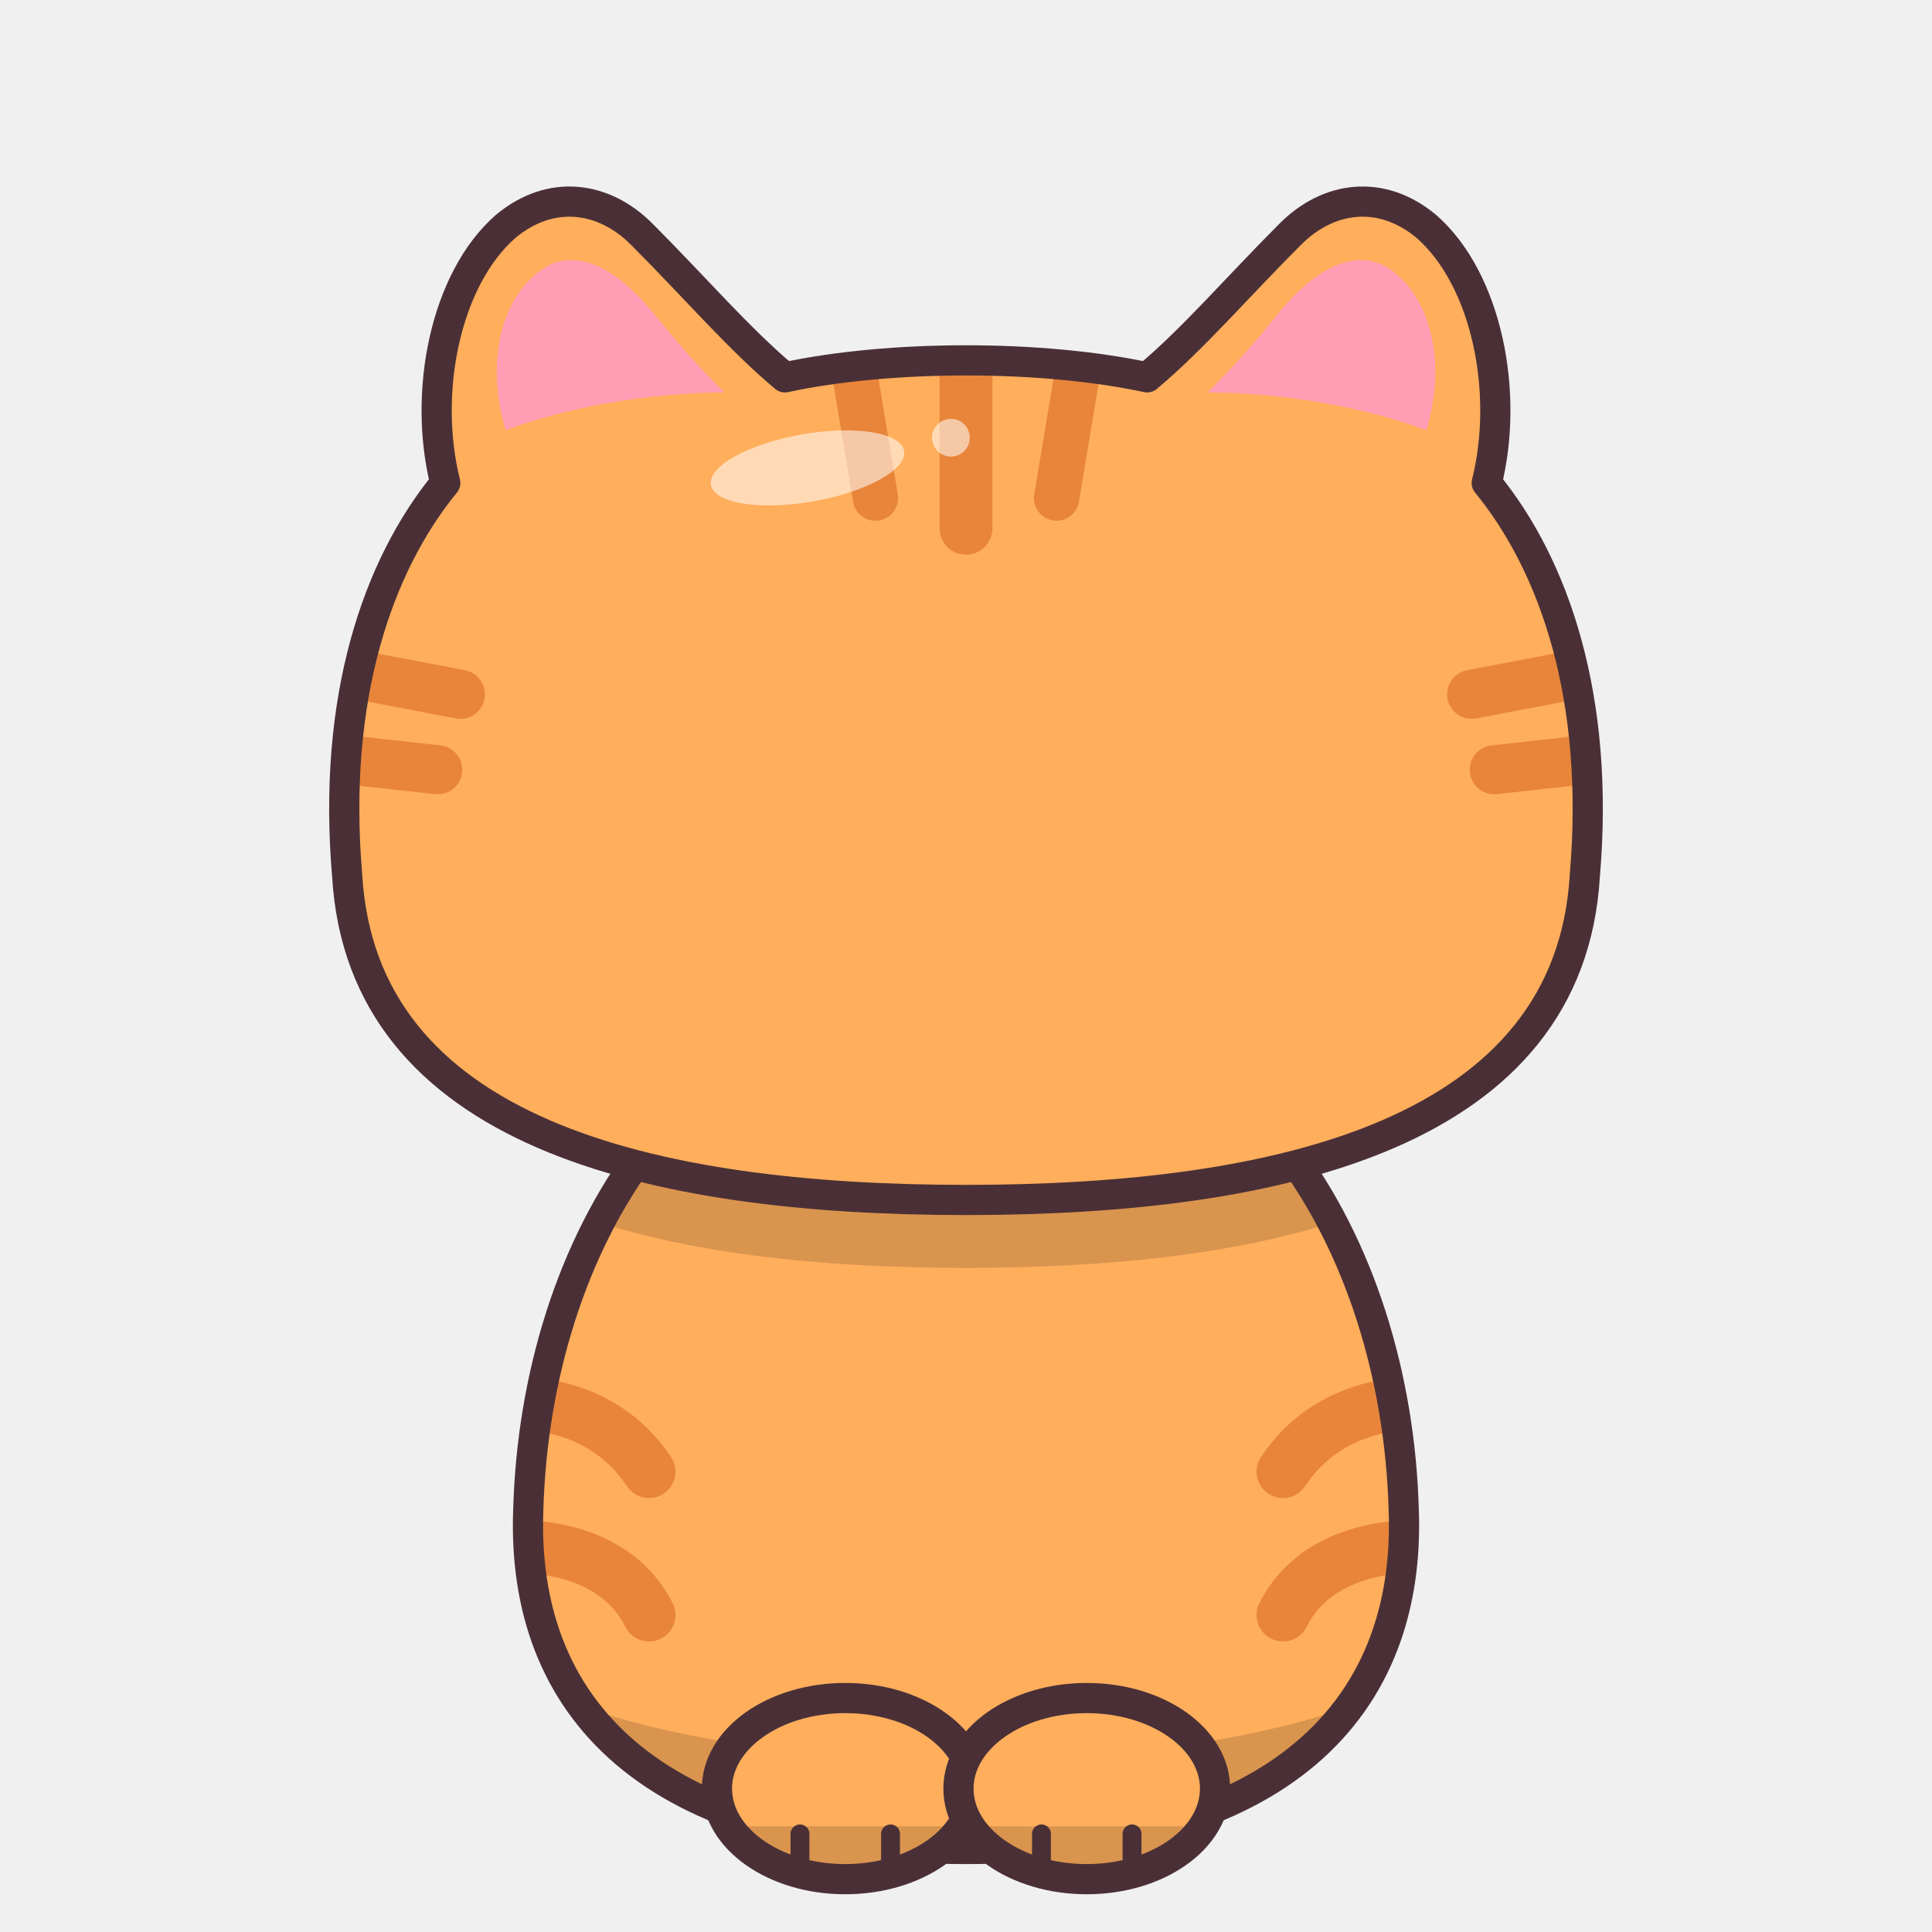
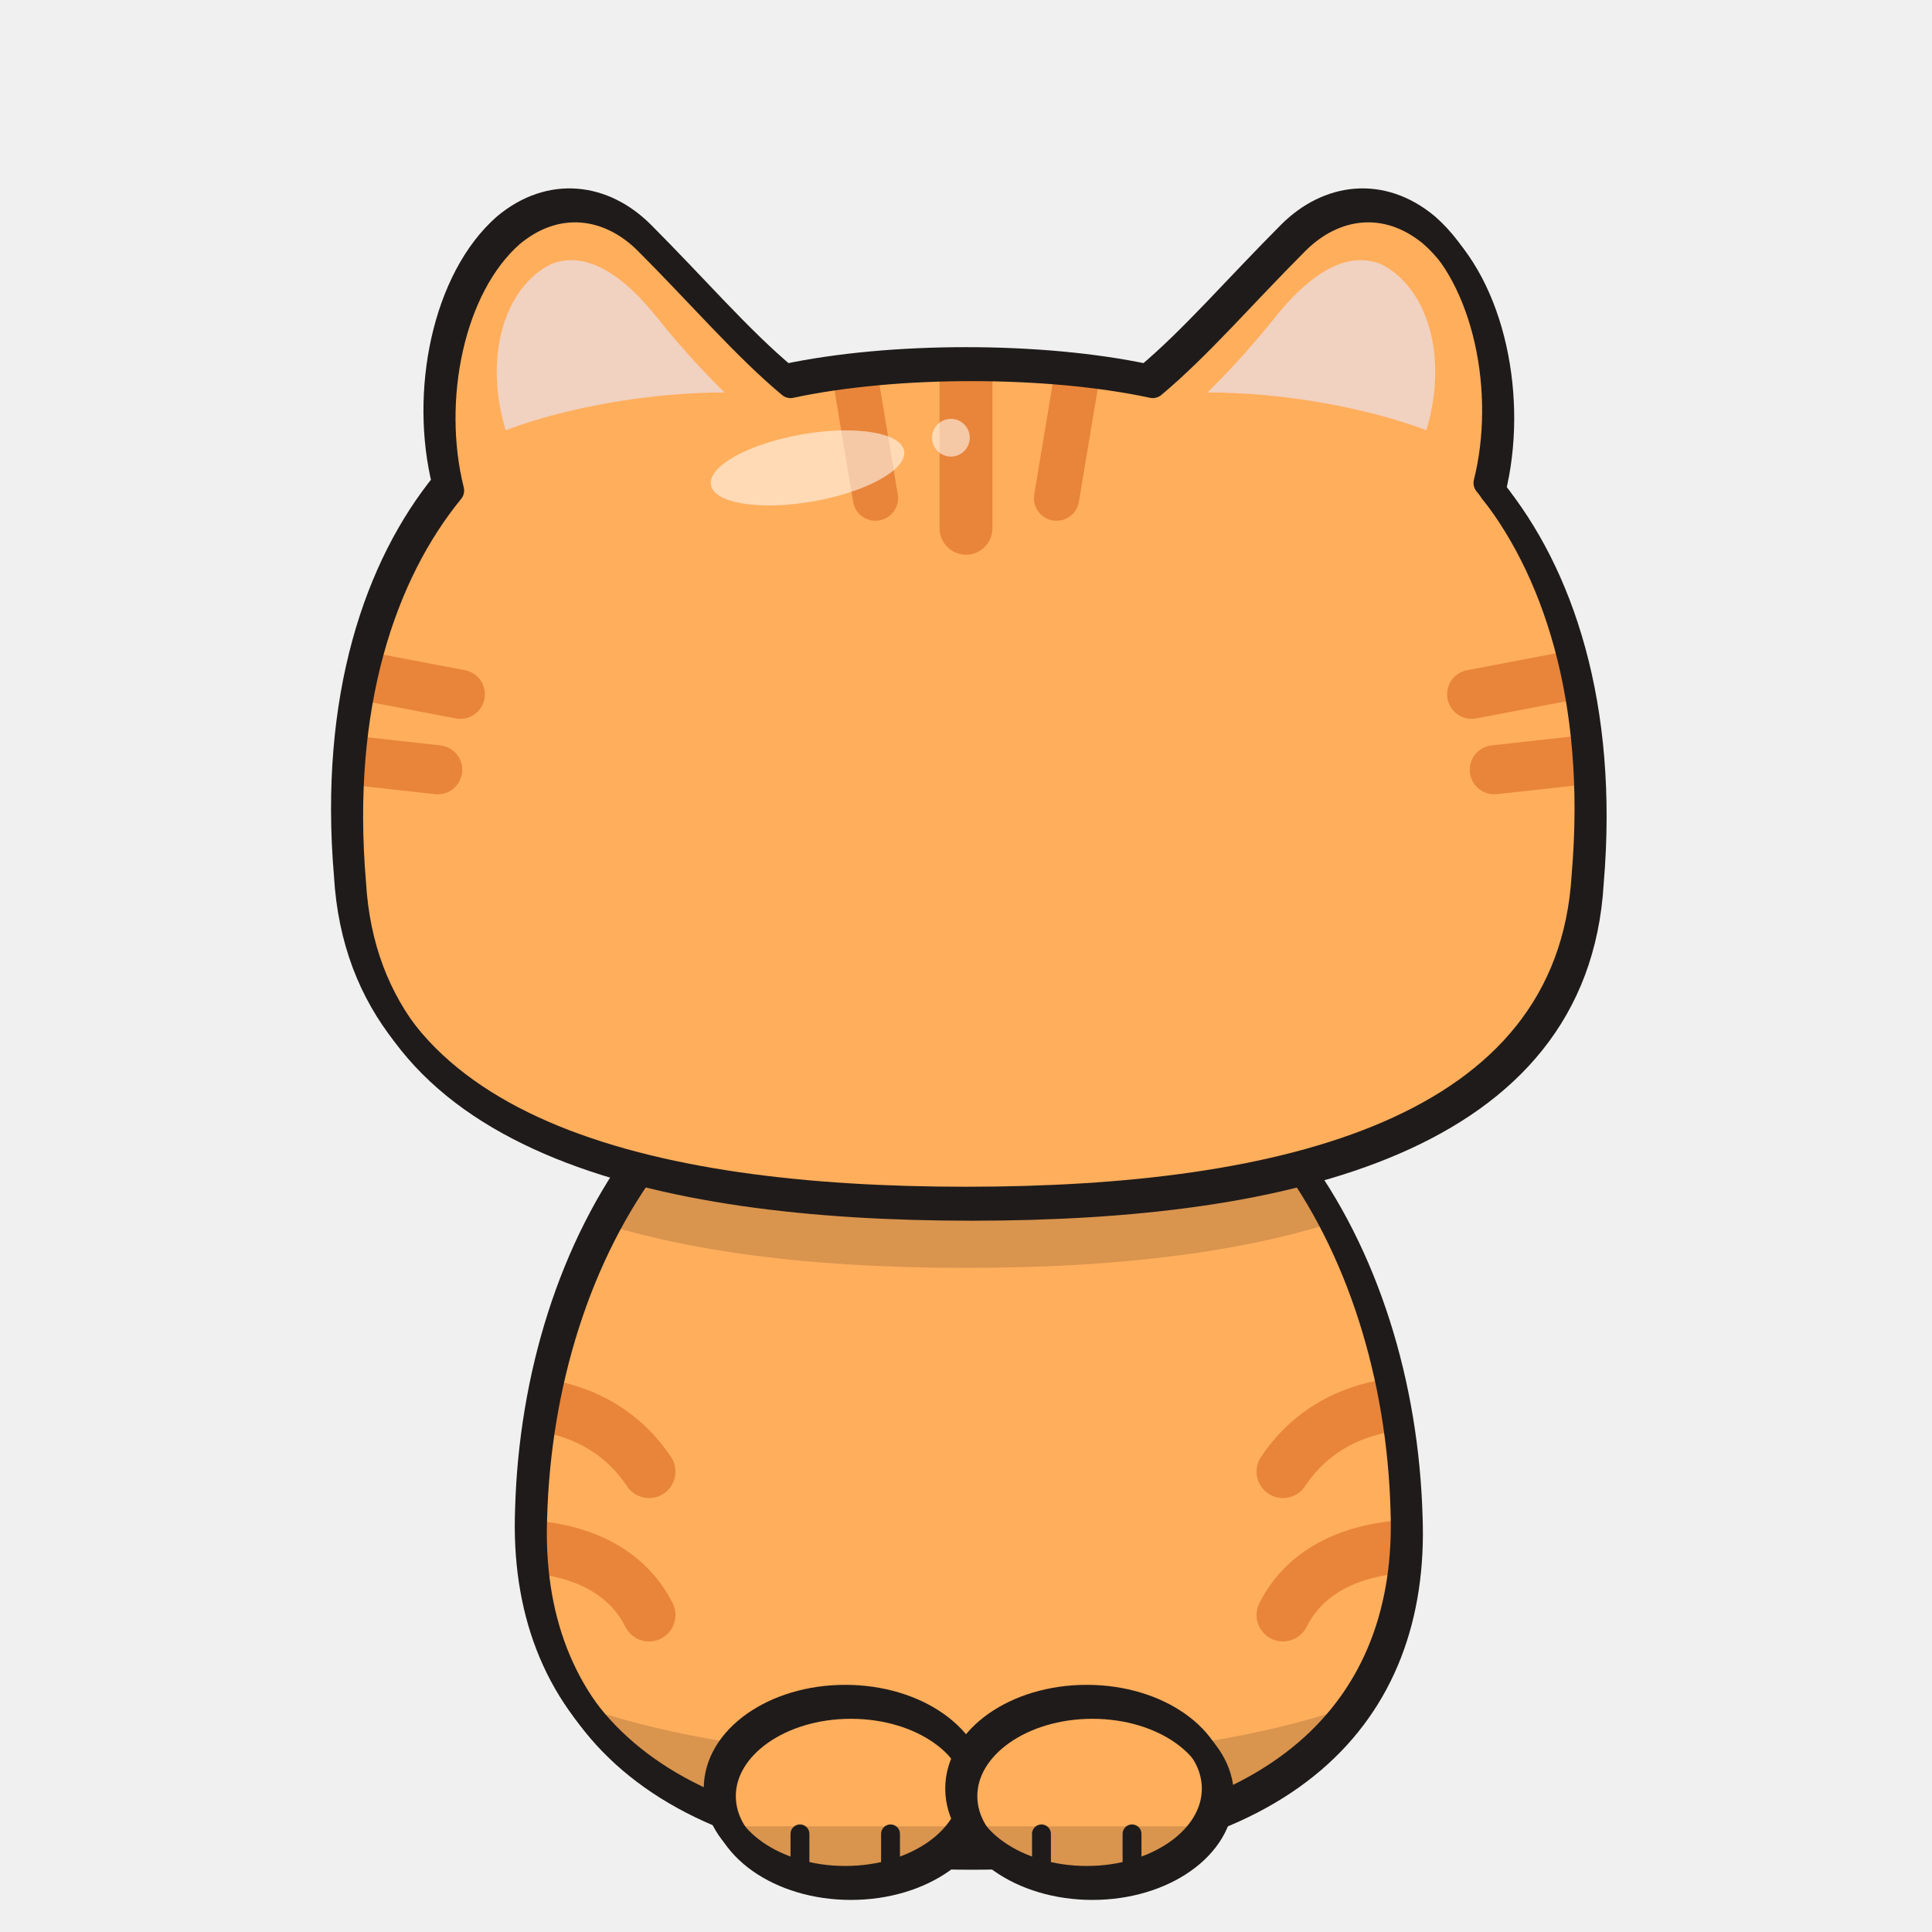
<svg xmlns="http://www.w3.org/2000/svg" viewBox="0 0 512 512" width="512" height="512">
  <defs>
    <path id="tail-shape" d="M350 462 C400 472 446 452 452 400 C456 362 440 334 416 336 C394 338 388 362 402 374 C414 384 420 396 416 410 C410 432 388 440 354 430 Z" />
    <path id="body-shape" d="M256 262 C330 262 370 330 372 400 C374 452 340 490 256 490 C172 490 138 452 140 400 C142 330 182 262 256 262 Z" />
    <ellipse id="paw-l-shape" cx="224" cy="474" rx="34" ry="24" />
    <ellipse id="paw-r-shape" cx="288" cy="474" rx="34" ry="24" />
    <path id="head-shape" d="M256 318 C172 318 96 300 92 232 C88 185 100 150 118 128 C112 104 118 74 134 60 C146 50 160 52 170 62 C184 76 196 90 208 100 C236 94 276 94 304 100 C316 90 328 76 342 62 C352 52 366 50 378 60 C394 74 400 104 394 128 C412 150 424 185 420 232 C416 300 340 318 256 318 Z" />
    <clipPath id="clip-tail">
      <use href="#tail-shape" />
    </clipPath>
    <clipPath id="clip-body">
      <use href="#body-shape" />
    </clipPath>
    <clipPath id="clip-paw-l">
      <use href="#paw-l-shape" />
    </clipPath>
    <clipPath id="clip-paw-r">
      <use href="#paw-r-shape" />
    </clipPath>
    <clipPath id="clip-head">
      <use href="#head-shape" />
    </clipPath>
  </defs>
  <g stroke-linejoin="round" stroke-linecap="round">
    <g id="body">
      <use href="#body-shape" fill="#FFAE5C" />
      <g clip-path="url(#clip-body)">
        <g fill="none" stroke="#E8853A" stroke-width="14" stroke-linecap="round">
          <path d="M128 372 C150 370 164 378 172 390" />
          <path d="M128 410 C152 408 166 416 172 428" />
          <path d="M384 372 C362 370 348 378 340 390" />
          <path d="M384 410 C360 408 346 416 340 428" />
        </g>
        <use class="shade" href="#head-shape" fill="#000" fill-opacity="0.15" transform="translate(0 18)" />
        <path class="shade" fill="#000" fill-opacity="0.15" d="M120 432 C160 478 352 478 392 432 L400 520 L112 520 Z" />
      </g>
-       <use href="#body-shape" fill="none" stroke="#4A3036" stroke-width="8" />
+       <use href="#body-shape" fill="none" stroke="#1F1B1A" stroke-width="7" transform="translate(1.5 2)" />
+       <use href="#body-shape" fill="none" stroke="#1F1B1A" stroke-width="7" />
    </g>
    <g id="paw-l">
      <use href="#paw-l-shape" fill="#FFAE5C" />
      <g clip-path="url(#clip-paw-l)">
        <rect class="shade" fill="#000" fill-opacity="0.15" x="180" y="484" width="90" height="20" />
      </g>
-       <use href="#paw-l-shape" fill="none" stroke="#4A3036" stroke-width="8" />
-       <path fill="none" stroke="#4A3036" stroke-width="5" d="M212 496 L212 486 M236 496 L236 486" />
+       <use href="#paw-l-shape" fill="none" stroke="#1F1B1A" stroke-width="7" transform="translate(1.5 2)" />
+       <use href="#paw-l-shape" fill="none" stroke="#1F1B1A" stroke-width="7" />
+       <path fill="none" stroke="#1F1B1A" stroke-width="5" d="M212 496 L212 486 M236 496 L236 486" />
    </g>
    <g id="paw-r">
      <use href="#paw-r-shape" fill="#FFAE5C" />
      <g clip-path="url(#clip-paw-r)">
        <rect class="shade" fill="#000" fill-opacity="0.15" x="244" y="484" width="90" height="20" />
      </g>
-       <use href="#paw-r-shape" fill="none" stroke="#4A3036" stroke-width="8" />
-       <path fill="none" stroke="#4A3036" stroke-width="5" d="M276 496 L276 486 M300 496 L300 486" />
+       <use href="#paw-r-shape" fill="none" stroke="#1F1B1A" stroke-width="7" transform="translate(1.5 2)" />
+       <use href="#paw-r-shape" fill="none" stroke="#1F1B1A" stroke-width="7" />
+       <path fill="none" stroke="#1F1B1A" stroke-width="5" d="M276 496 L276 486 M300 496 L300 486" />
    </g>
    <g id="head">
      <use href="#head-shape" fill="#FFAE5C" />
      <g clip-path="url(#clip-head)">
        <g fill="none" stroke="#E8853A" stroke-linecap="round">
          <path stroke-width="14" d="M256 90 L256 140" />
          <path stroke-width="12" d="M226 96 L232 132" />
          <path stroke-width="12" d="M286 96 L280 132" />
          <path stroke-width="13" d="M80 176 L122 184" />
          <path stroke-width="13" d="M80 200 L116 204" />
          <path stroke-width="13" d="M432 176 L390 184" />
          <path stroke-width="13" d="M432 200 L396 204" />
        </g>
      </g>
-       <path fill="#FF9EB5" d="M134 114 C128 94 134 76 146 70 C156 66 166 74 174 84 C182 94 188 100 192 104 C172 104 150 108 134 114 Z" />
-       <path fill="#FF9EB5" d="M378 114 C384 94 378 76 366 70 C356 66 346 74 338 84 C330 94 324 100 320 104 C340 104 362 108 378 114 Z" />
+       <path fill="#F1D1C0" d="M134 114 C128 94 134 76 146 70 C156 66 166 74 174 84 C182 94 188 100 192 104 C172 104 150 108 134 114 Z" />
+       <path fill="#F1D1C0" d="M378 114 C384 94 378 76 366 70 C356 66 346 74 338 84 C330 94 324 100 320 104 C340 104 362 108 378 114 Z" />
      <ellipse fill="#FFFFFF" fill-opacity="0.55" cx="214" cy="124" rx="26" ry="9" transform="rotate(-10 214 124)" />
      <circle fill="#FFFFFF" fill-opacity="0.55" cx="252" cy="116" r="5" />
-       <use href="#head-shape" fill="none" stroke="#4A3036" stroke-width="8" />
+       <use href="#head-shape" fill="none" stroke="#1F1B1A" stroke-width="7" transform="translate(1.5 2)" />
+       <use href="#head-shape" fill="none" stroke="#1F1B1A" stroke-width="7" />
    </g>
  </g>
</svg>
